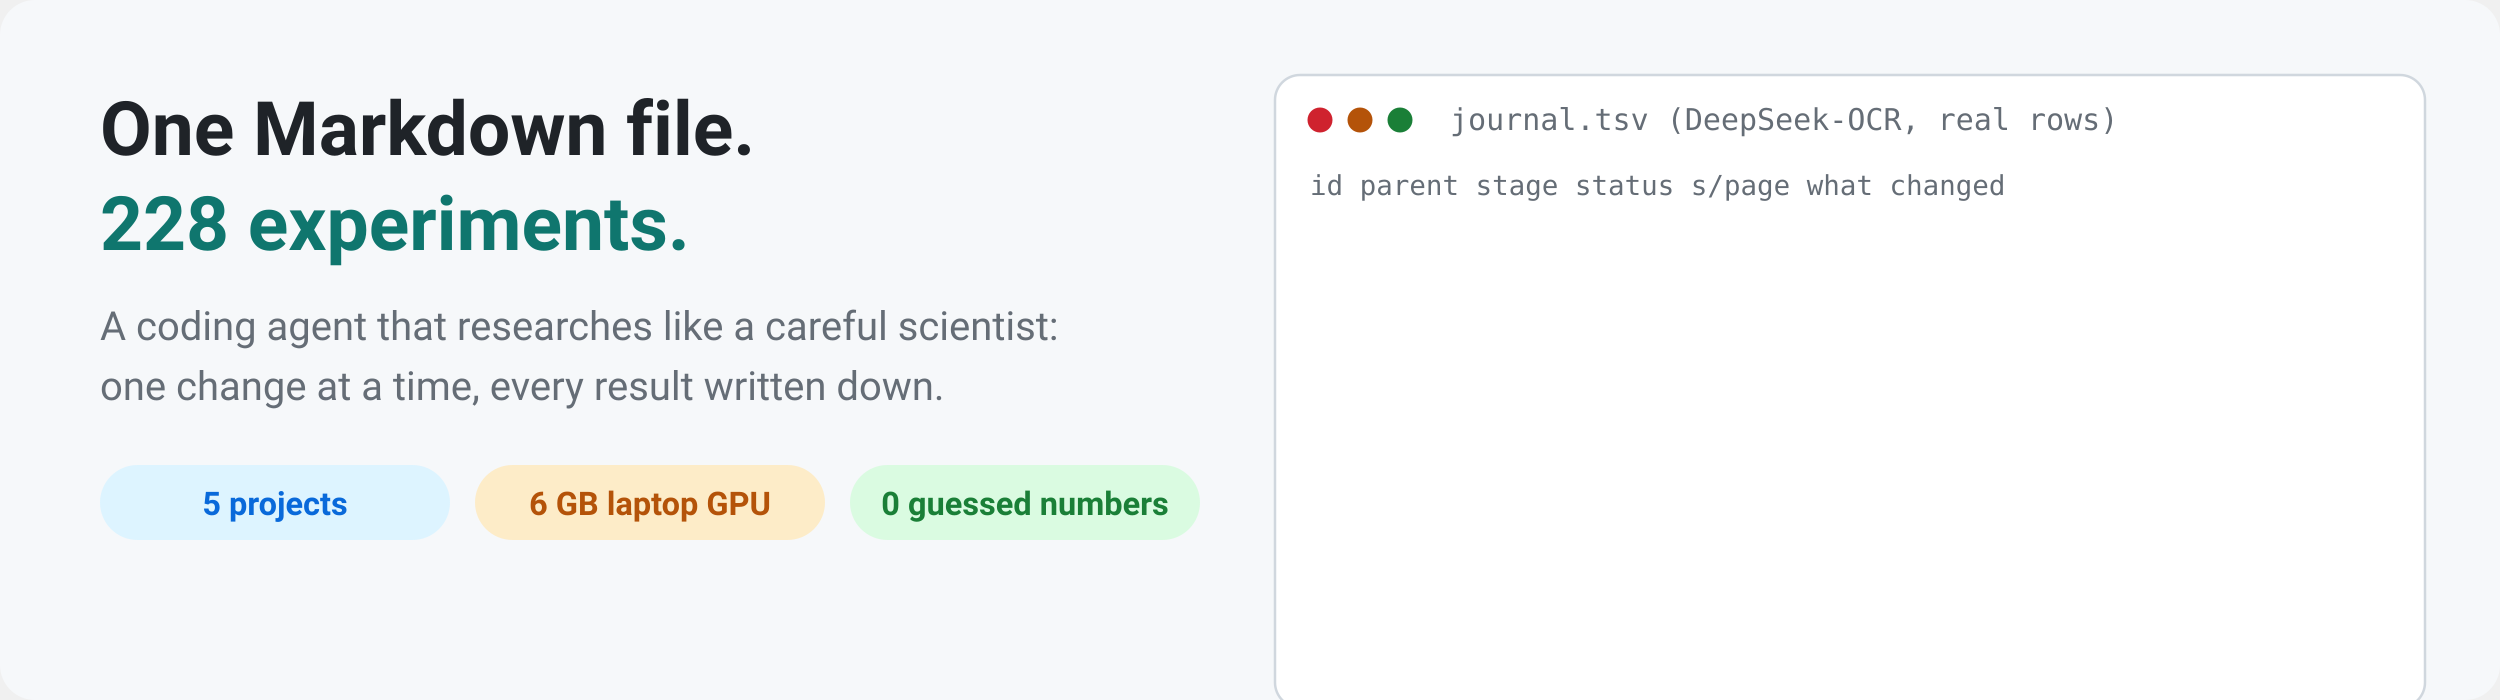
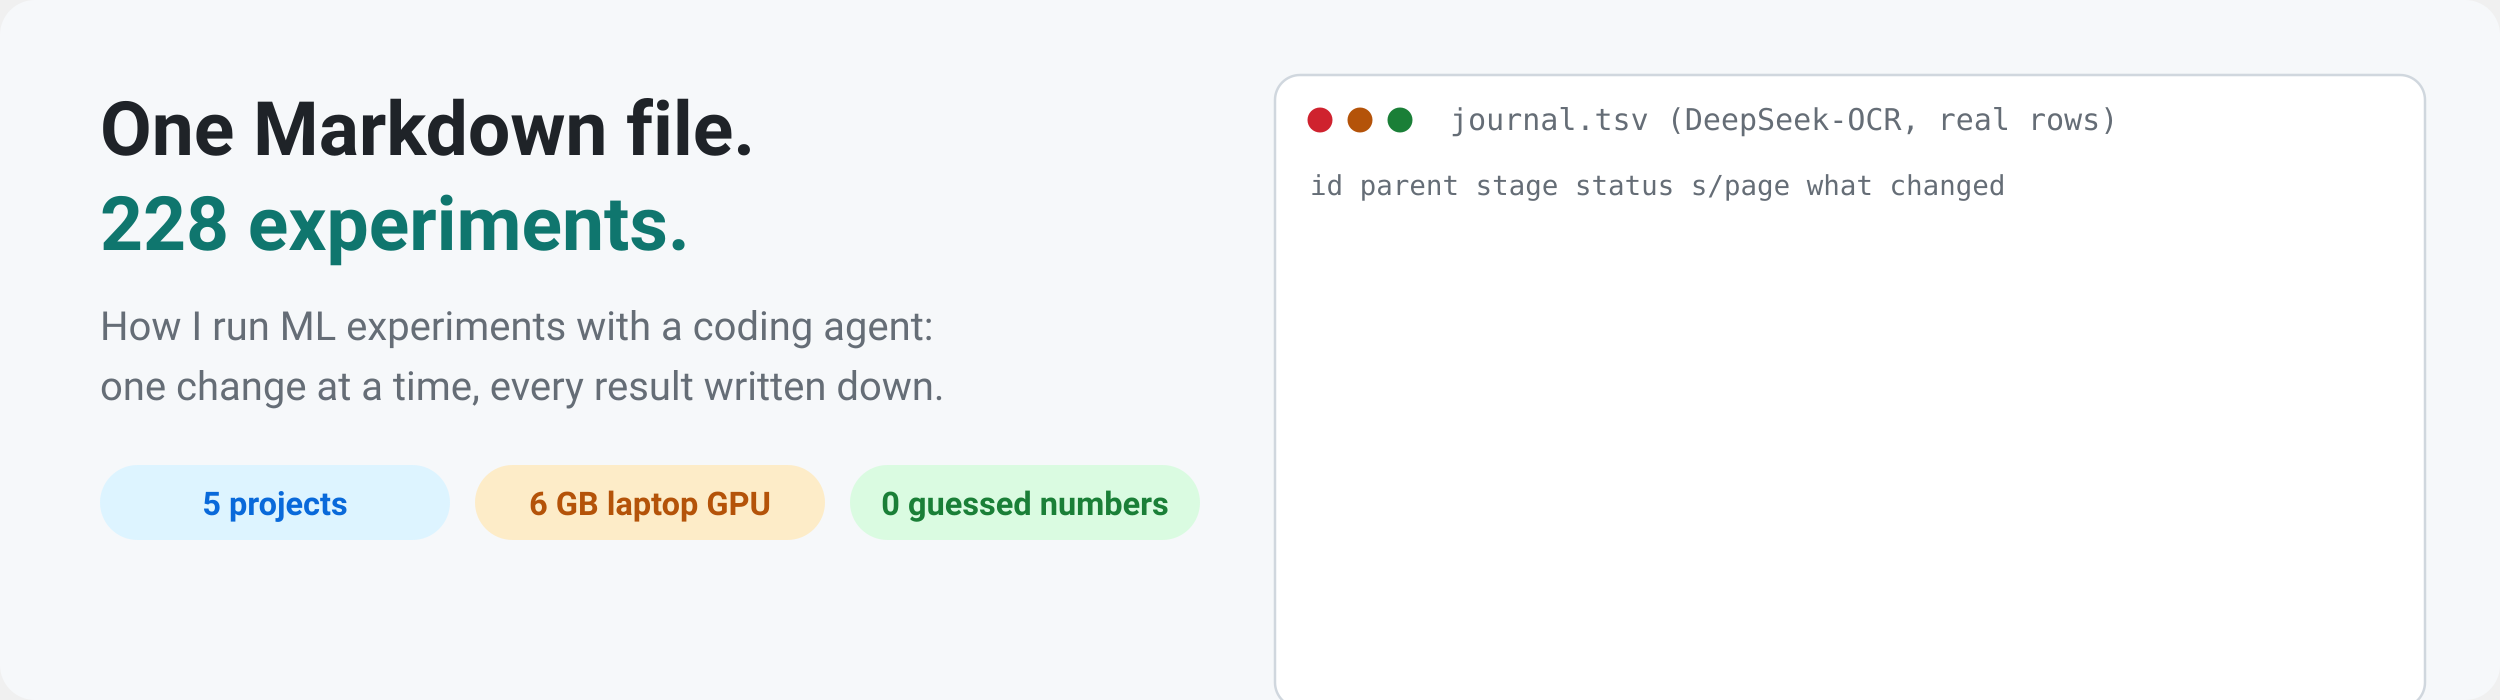
<svg xmlns="http://www.w3.org/2000/svg" viewBox="0 0 1000 280" width="1000" height="280" role="img" aria-label="One Markdown file, 228 experiments">
  <style>
.bg{fill:#f6f8fa}.card{fill:#ffffff;stroke:#d0d7de}
.ink{fill:#1f2328}.mut{fill:#656d76}.line{stroke:#8c959f}
.teal{fill:#0f766e}.tealS{stroke:#0f766e}.tealBg{fill:#d1f4ef}
.amber{fill:#b45309}.amberS{stroke:#b45309}.amberBg{fill:#fdecc8}
.red{fill:#cf222e}.redS{stroke:#cf222e}.redBg{fill:#ffe1e1}
.green{fill:#1a7f37}.greenS{stroke:#1a7f37}.greenBg{fill:#dafbe1}
.blue{fill:#0969da}.blueS{stroke:#0969da}.blueBg{fill:#ddf4ff}
.grey{fill:#afb8c1}.greyBg{fill:#eaeef2}
text{font-family:ui-sans-serif,system-ui,-apple-system,"Segoe UI",Roboto,sans-serif}
.mono{font-family:ui-monospace,SFMono-Regular,Menlo,Consolas,monospace;white-space:pre}
.sx{transform-box:fill-box;transform-origin:0 50%}
@media (prefers-color-scheme: dark){
.bg{fill:#0d1117}.card{fill:#161b22;stroke:#30363d}
.ink{fill:#e6edf3}.mut{fill:#8b949e}.line{stroke:#6e7681}
.teal{fill:#2dd4bf}.tealS{stroke:#2dd4bf}.tealBg{fill:#0b3b36}
.amber{fill:#f5a524}.amberS{stroke:#f5a524}.amberBg{fill:#3d2a0a}
.red{fill:#ff7b72}.redS{stroke:#ff7b72}.redBg{fill:#4a1717}
.green{fill:#3fb950}.greenS{stroke:#3fb950}.greenBg{fill:#12361d}
.blue{fill:#58a6ff}.blueS{stroke:#58a6ff}.blueBg{fill:#0c2d4a}
.grey{fill:#484f58}.greyBg{fill:#21262d}
}
.r{opacity:0;animation-duration:14s;animation-iteration-count:infinite}@keyframes h0{0%,4.0%{opacity:0}6.5%,93%{opacity:1}98%,100%{opacity:0}}@keyframes h1{0%,14.0%{opacity:0}16.5%,93%{opacity:1}98%,100%{opacity:0}}@keyframes h2{0%,24.0%{opacity:0}26.5%,93%{opacity:1}98%,100%{opacity:0}}@keyframes h3{0%,34.0%{opacity:0}36.5%,93%{opacity:1}98%,100%{opacity:0}}@keyframes h4{0%,44.0%{opacity:0}46.5%,93%{opacity:1}98%,100%{opacity:0}}@keyframes h5{0%,54.0%{opacity:0}56.5%,93%{opacity:1}98%,100%{opacity:0}}@keyframes h6{0%,64.0%{opacity:0}66.5%,93%{opacity:1}98%,100%{opacity:0}}@keyframes hstar{0%,67.0%{opacity:0}69.5%,93%{opacity:1}98%,100%{opacity:0}}</style>
  <rect class="bg" width="1000" height="280" rx="14" />
  <text x="40" y="62" class="ink" font-size="30" font-weight="700">One Markdown file.</text>
  <text x="40" y="100" class="teal" font-size="30" font-weight="700">228 experiments.</text>
-   <text x="40" y="136" class="mut" font-size="16">A coding agent that researches like a careful scientist:</text>
+   <text x="40" y="136" class="mut" font-size="16">How I run ML experiments with a coding agent:</text>
  <text x="40" y="160" class="mut" font-size="16">one change at a time, every result written down.</text>
  <rect x="40" y="186" width="140" height="30" rx="15" class="blueBg" />
  <text x="110" y="206" text-anchor="middle" class="blue" font-size="13" font-weight="600">5 projects</text>
  <rect x="190" y="186" width="140" height="30" rx="15" class="amberBg" />
  <text x="260" y="206" text-anchor="middle" class="amber" font-size="13" font-weight="600">6 GB laptop GPU</text>
  <rect x="340" y="186" width="140" height="30" rx="15" class="greenBg" />
  <text x="410" y="206" text-anchor="middle" class="green" font-size="13" font-weight="600">0 guessed numbers</text>
  <rect x="510" y="30" width="460" height="253" rx="10" class="card" />
  <circle cx="528" cy="48" r="5" class="red" />
  <circle cx="544" cy="48" r="5" class="amber" />
  <circle cx="560" cy="48" r="5" class="green" />
  <text x="580" y="52" class="mut mono" font-size="12">journal.tsv  (DeepSeek-OCR, real rows)</text>
  <text x="524" y="78" class="mut mono" font-size="11">id   parent stage    status  s/page  what changed</text>
  <g class="r" style="animation-name:h0">
    <text x="524" y="102" class="ink mono" font-size="12">000        draft    good    98.25  baseline, GPU 2% busy</text>
  </g>
  <g class="r" style="animation-name:h1">
    <text x="524" y="129" class="ink mono" font-size="12">002   000  improve  good    81.40  remove sync stalls</text>
  </g>
  <g class="r" style="animation-name:h2">
    <text x="524" y="156" class="red mono" font-size="12">010   002  improve  buggy   65.31  failed quality gate</text>
  </g>
  <g class="r" style="animation-name:h3">
    <text x="524" y="183" class="ink mono" font-size="12">022   020  improve  good    41.97  int8 experts</text>
  </g>
  <g class="r" style="animation-name:h4">
    <text x="524" y="210" class="ink mono" font-size="12">024   022  improve  good    34.16  CUDA graph</text>
  </g>
  <g class="r" style="animation-name:h5">
    <text x="524" y="237" class="ink mono" font-size="12">031   024  improve  good    18.01  fused Triton kernel</text>
  </g>
  <g class="r" style="animation-name:h6">
    <text x="524" y="264" class="amber mono" font-size="12">036   031  improve  good    11.90  8.26x, same output</text>
  </g>
  <g class="r" style="animation-name:hstar">
    <text x="946" y="264" class="amber" font-size="16">★</text>
  </g>
</svg>
